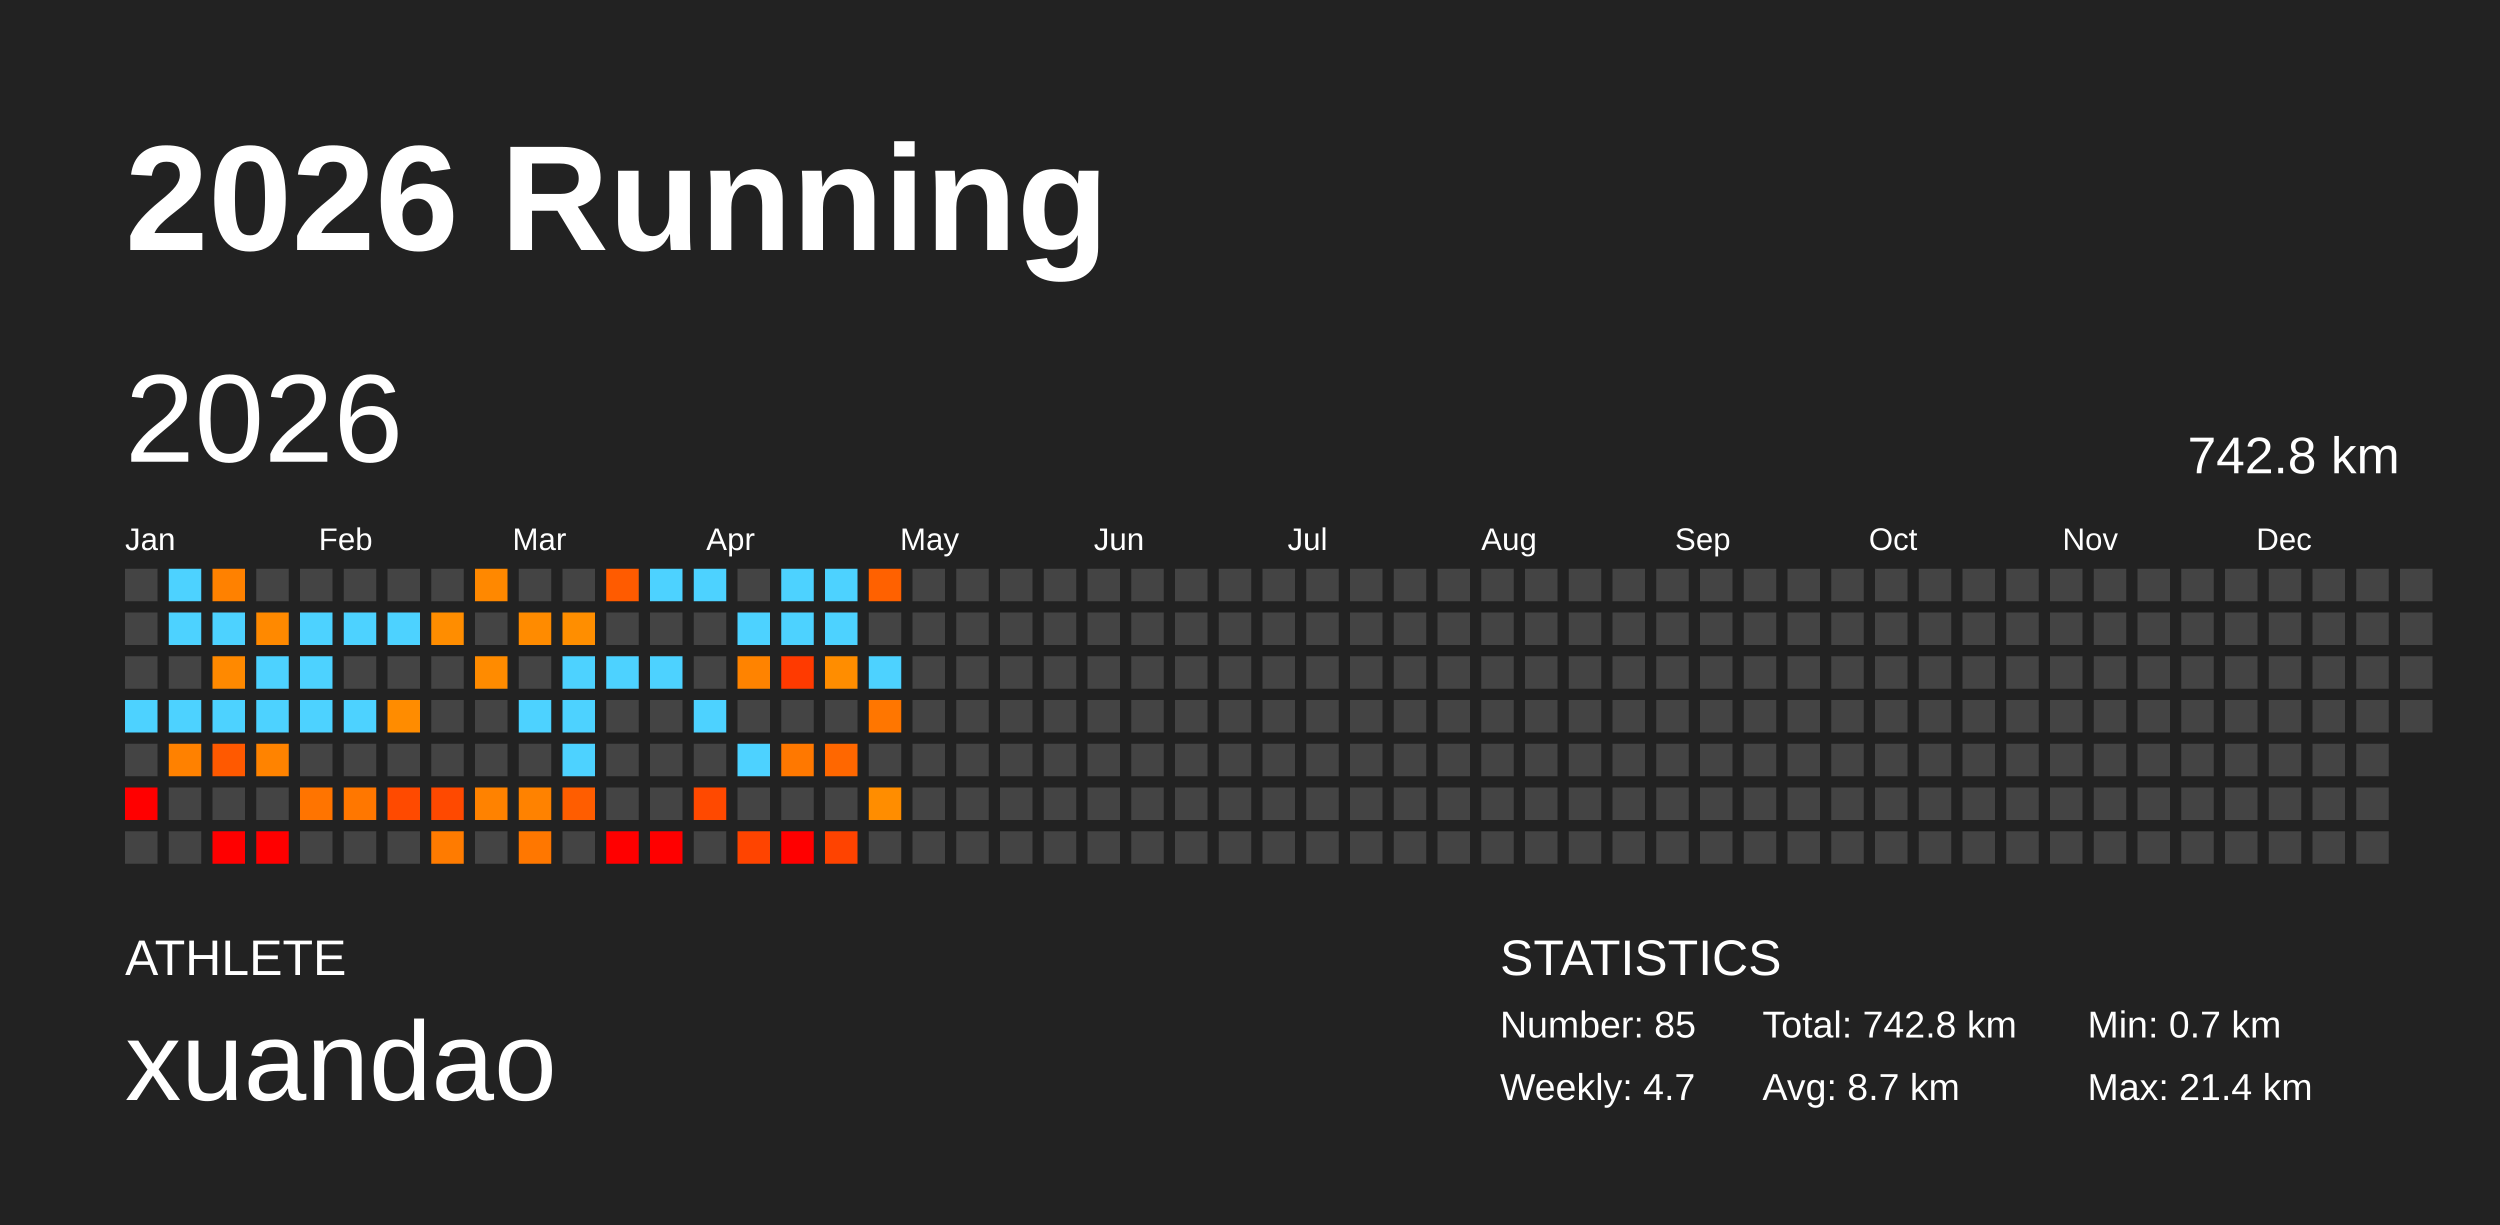
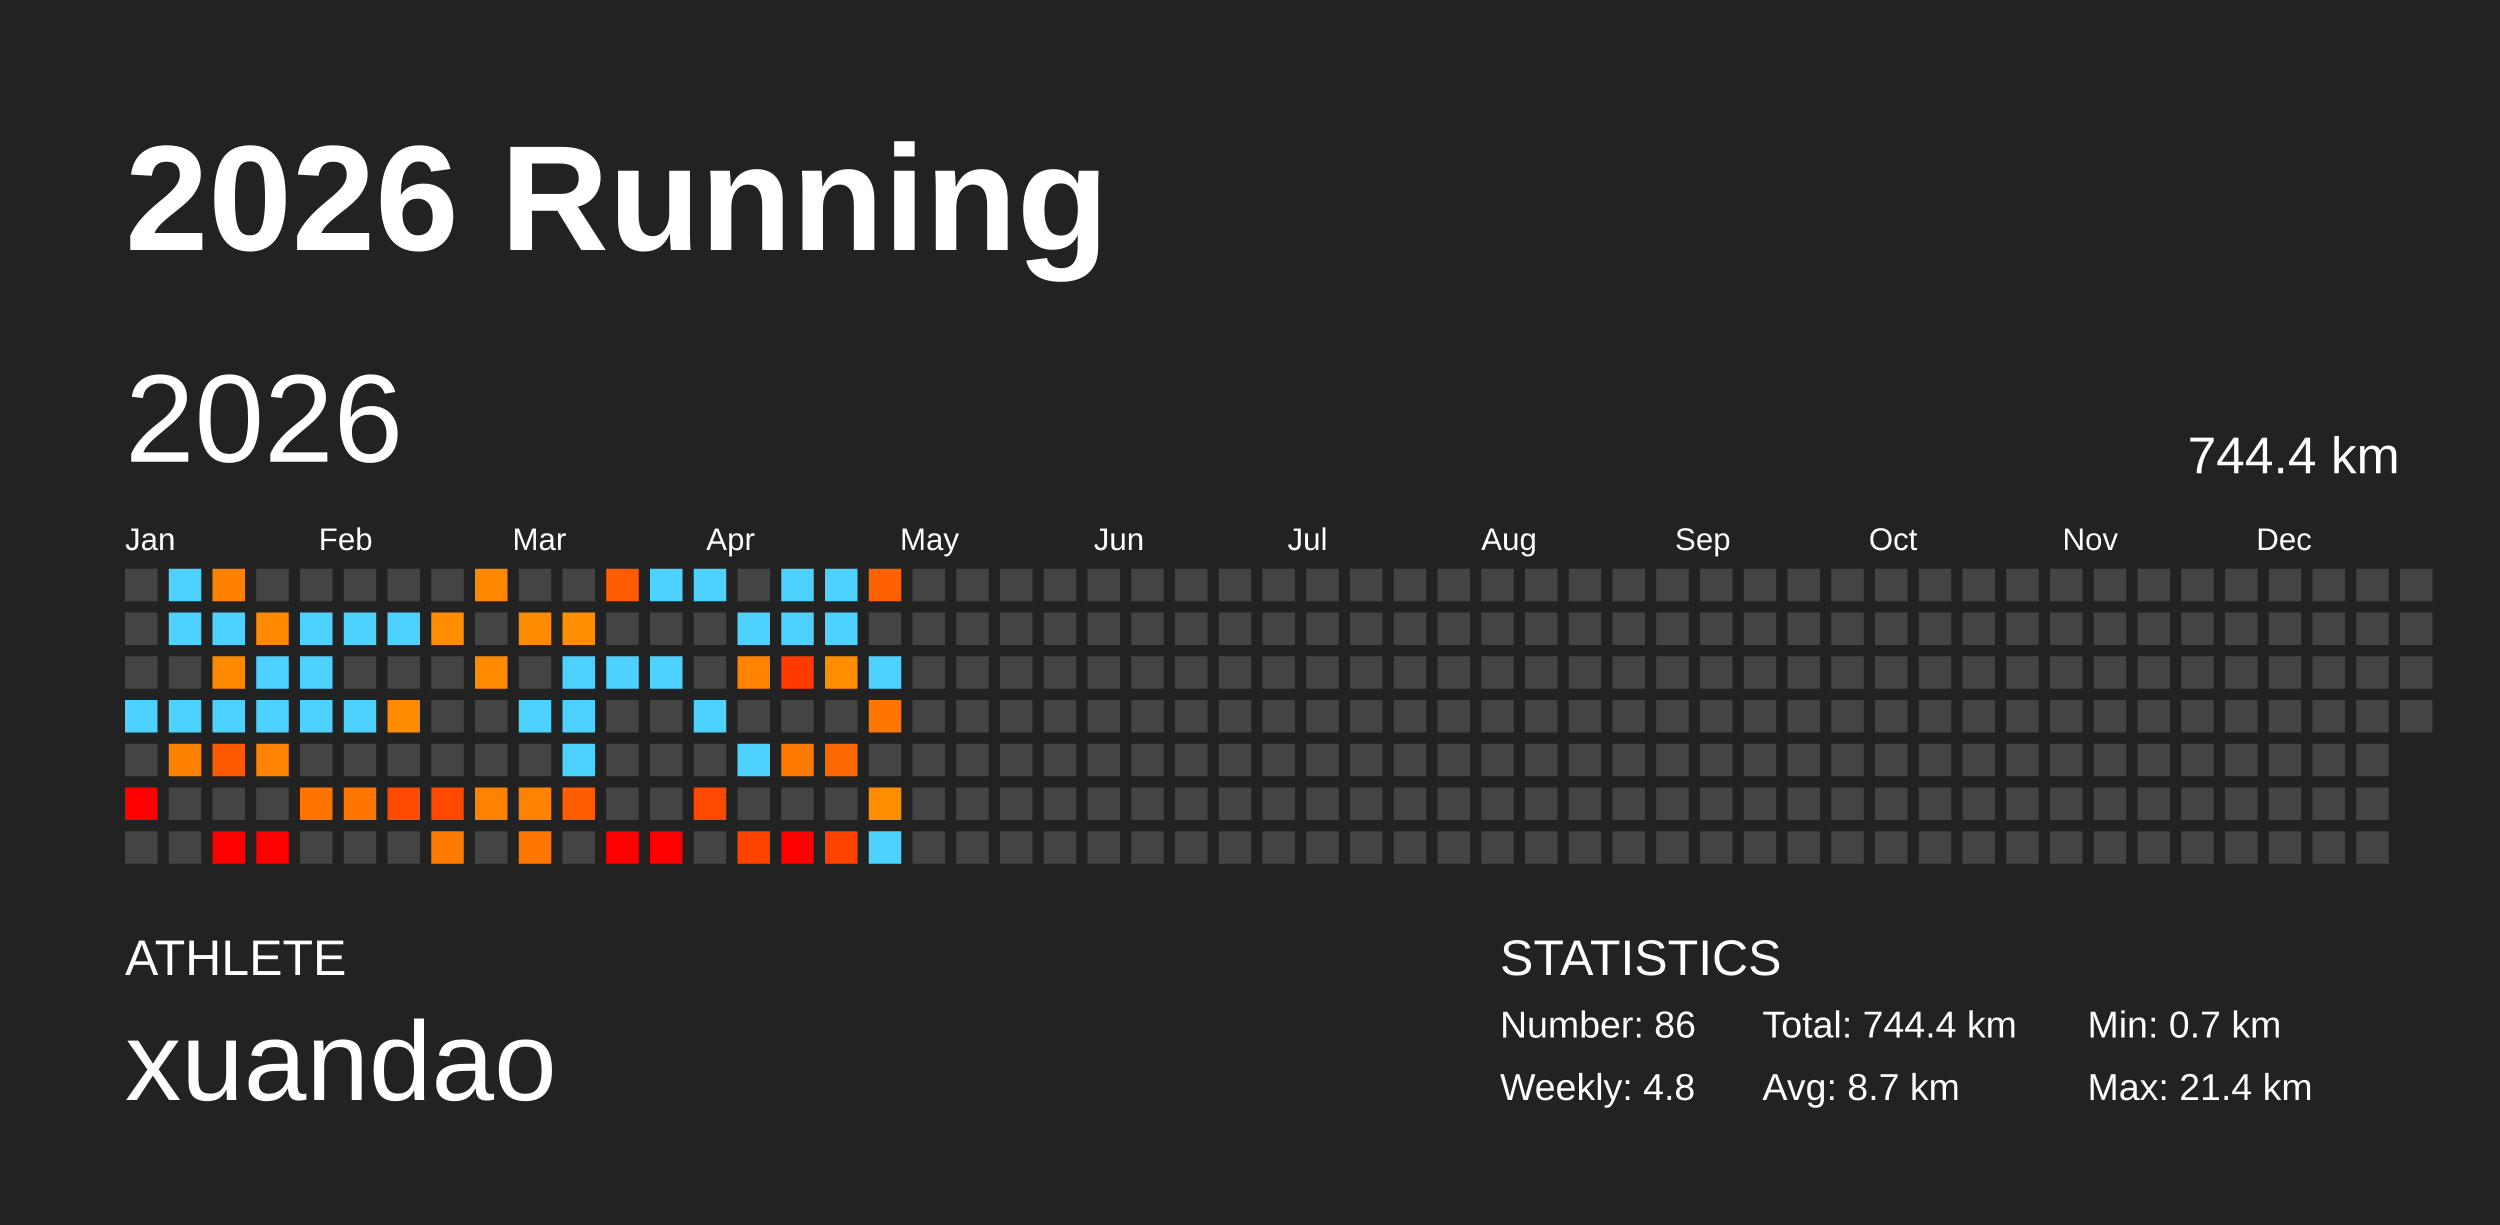
<svg xmlns="http://www.w3.org/2000/svg" baseProfile="full" height="98mm" version="1.1" viewBox="0,0,200,98" width="200mm">
  <defs />
  <rect fill="#222222" height="98" width="200" x="0" y="0" />
  <text fill="#FFFFFF" style="font-size:12px; font-family:Arial; font-weight:bold;" x="10" y="20">2026 Running</text>
  <text fill="#FFFFFF" style="font-size:4px; font-family:Arial" x="10" y="78">ATHLETE</text>
  <text fill="#FFFFFF" style="font-size:9px; font-family:Arial" x="10" y="88">xuandao</text>
  <text fill="#FFFFFF" style="font-size:4px; font-family:Arial" x="120" y="78">STATISTICS</text>
-   <text fill="#FFFFFF" style="font-size:3px; font-family:Arial" x="120" y="83">Number: 85</text>
-   <text fill="#FFFFFF" style="font-size:3px; font-family:Arial" x="120" y="88">Weekly: 4.7</text>
-   <text fill="#FFFFFF" style="font-size:3px; font-family:Arial" x="141" y="83">Total: 742.8 km</text>
+   <text fill="#FFFFFF" style="font-size:3px; font-family:Arial" x="120" y="83">Number: 86</text>
+   <text fill="#FFFFFF" style="font-size:3px; font-family:Arial" x="120" y="88">Weekly: 4.8</text>
+   <text fill="#FFFFFF" style="font-size:3px; font-family:Arial" x="141" y="83">Total: 744.4 km</text>
  <text fill="#FFFFFF" style="font-size:3px; font-family:Arial" x="141" y="88">Avg: 8.7 km</text>
  <text fill="#FFFFFF" style="font-size:3px; font-family:Arial" x="167" y="83">Min: 0.7 km</text>
  <text fill="#FFFFFF" style="font-size:3px; font-family:Arial" x="167" y="88">Max: 21.4 km</text>
  <text dominant-baseline="hanging" fill="#FFFFFF" style="font-size:10.0px; font-family:Arial;" x="10" y="30">2026</text>
-   <text dominant-baseline="hanging" fill="#FFFFFF" style="font-size:4.125px; font-family:Arial;" x="175" y="35">742.8 km</text>
+   <text dominant-baseline="hanging" fill="#FFFFFF" style="font-size:4.125px; font-family:Arial;" x="175" y="35">744.4 km</text>
  <text fill="#FFFFFF" style="font-size:2.5px; font-family:Arial" x="10.0" y="44">Jan</text>
  <text fill="#FFFFFF" style="font-size:2.5px; font-family:Arial" x="25.5" y="44">Feb</text>
  <text fill="#FFFFFF" style="font-size:2.5px; font-family:Arial" x="41.0" y="44">Mar</text>
  <text fill="#FFFFFF" style="font-size:2.5px; font-family:Arial" x="56.5" y="44">Apr</text>
  <text fill="#FFFFFF" style="font-size:2.5px; font-family:Arial" x="72.0" y="44">May</text>
  <text fill="#FFFFFF" style="font-size:2.5px; font-family:Arial" x="87.5" y="44">Jun</text>
  <text fill="#FFFFFF" style="font-size:2.5px; font-family:Arial" x="103.0" y="44">Jul</text>
  <text fill="#FFFFFF" style="font-size:2.5px; font-family:Arial" x="118.5" y="44">Aug</text>
  <text fill="#FFFFFF" style="font-size:2.5px; font-family:Arial" x="134.0" y="44">Sep</text>
  <text fill="#FFFFFF" style="font-size:2.5px; font-family:Arial" x="149.5" y="44">Oct</text>
  <text fill="#FFFFFF" style="font-size:2.5px; font-family:Arial" x="165.0" y="44">Nov</text>
  <text fill="#FFFFFF" style="font-size:2.5px; font-family:Arial" x="180.5" y="44">Dec</text>
  <rect fill="#444444" height="2.6" width="2.6" x="10.0" y="45.5" />
  <rect fill="#444444" height="2.6" width="2.6" x="10.0" y="49.0" />
  <rect fill="#444444" height="2.6" width="2.6" x="10.0" y="52.5" />
  <rect fill="#4dd2ff" height="2.6" width="2.6" x="10.0" y="56.0" />
  <rect fill="#444444" height="2.6" width="2.6" x="10.0" y="59.5" />
  <rect fill="red" height="2.6" width="2.6" x="10.0" y="63.0" />
  <rect fill="#444444" height="2.6" width="2.6" x="10.0" y="66.5" />
  <rect fill="#4dd2ff" height="2.6" width="2.6" x="13.5" y="45.5" />
  <rect fill="#4dd2ff" height="2.6" width="2.6" x="13.5" y="49.0" />
  <rect fill="#444444" height="2.6" width="2.6" x="13.5" y="52.5" />
  <rect fill="#4dd2ff" height="2.6" width="2.6" x="13.5" y="56.0" />
  <rect fill="#ff8100" height="2.6" width="2.6" x="13.5" y="59.5" />
  <rect fill="#444444" height="2.6" width="2.6" x="13.5" y="63.0" />
  <rect fill="#444444" height="2.6" width="2.6" x="13.5" y="66.5" />
  <rect fill="#ff8100" height="2.6" width="2.6" x="17.0" y="45.5" />
  <rect fill="#4dd2ff" height="2.6" width="2.6" x="17.0" y="49.0" />
  <rect fill="#ff8900" height="2.6" width="2.6" x="17.0" y="52.5" />
  <rect fill="#4dd2ff" height="2.6" width="2.6" x="17.0" y="56.0" />
  <rect fill="#ff5900" height="2.6" width="2.6" x="17.0" y="59.5" />
  <rect fill="#444444" height="2.6" width="2.6" x="17.0" y="63.0" />
  <rect fill="red" height="2.6" width="2.6" x="17.0" y="66.5" />
  <rect fill="#444444" height="2.6" width="2.6" x="20.5" y="45.5" />
  <rect fill="#ff8900" height="2.6" width="2.6" x="20.5" y="49.0" />
  <rect fill="#4dd2ff" height="2.6" width="2.6" x="20.5" y="52.5" />
  <rect fill="#4dd2ff" height="2.6" width="2.6" x="20.5" y="56.0" />
  <rect fill="#ff8300" height="2.6" width="2.6" x="20.5" y="59.5" />
  <rect fill="#444444" height="2.6" width="2.6" x="20.5" y="63.0" />
  <rect fill="red" height="2.6" width="2.6" x="20.5" y="66.5" />
  <rect fill="#444444" height="2.6" width="2.6" x="24.0" y="45.5" />
  <rect fill="#4dd2ff" height="2.6" width="2.6" x="24.0" y="49.0" />
  <rect fill="#4dd2ff" height="2.6" width="2.6" x="24.0" y="52.5" />
  <rect fill="#4dd2ff" height="2.6" width="2.6" x="24.0" y="56.0" />
  <rect fill="#444444" height="2.6" width="2.6" x="24.0" y="59.5" />
  <rect fill="#ff7400" height="2.6" width="2.6" x="24.0" y="63.0" />
  <rect fill="#444444" height="2.6" width="2.6" x="24.0" y="66.5" />
  <rect fill="#444444" height="2.6" width="2.6" x="27.5" y="45.5" />
  <rect fill="#4dd2ff" height="2.6" width="2.6" x="27.5" y="49.0" />
  <rect fill="#444444" height="2.6" width="2.6" x="27.5" y="52.5" />
  <rect fill="#4dd2ff" height="2.6" width="2.6" x="27.5" y="56.0" />
  <rect fill="#444444" height="2.6" width="2.6" x="27.5" y="59.5" />
  <rect fill="#ff7700" height="2.6" width="2.6" x="27.5" y="63.0" />
  <rect fill="#444444" height="2.6" width="2.6" x="27.5" y="66.5" />
  <rect fill="#444444" height="2.6" width="2.6" x="31.0" y="45.5" />
  <rect fill="#4dd2ff" height="2.6" width="2.6" x="31.0" y="49.0" />
  <rect fill="#444444" height="2.6" width="2.6" x="31.0" y="52.5" />
  <rect fill="#ff8c00" height="2.6" width="2.6" x="31.0" y="56.0" />
  <rect fill="#444444" height="2.6" width="2.6" x="31.0" y="59.5" />
  <rect fill="#ff4a00" height="2.6" width="2.6" x="31.0" y="63.0" />
  <rect fill="#444444" height="2.6" width="2.6" x="31.0" y="66.5" />
  <rect fill="#444444" height="2.6" width="2.6" x="34.5" y="45.5" />
  <rect fill="#ff8d00" height="2.6" width="2.6" x="34.5" y="49.0" />
  <rect fill="#444444" height="2.6" width="2.6" x="34.5" y="52.5" />
  <rect fill="#444444" height="2.6" width="2.6" x="34.5" y="56.0" />
  <rect fill="#444444" height="2.6" width="2.6" x="34.5" y="59.5" />
  <rect fill="#ff4900" height="2.6" width="2.6" x="34.5" y="63.0" />
  <rect fill="#ff7b00" height="2.6" width="2.6" x="34.5" y="66.5" />
  <rect fill="#ff8800" height="2.6" width="2.6" x="38.0" y="45.5" />
  <rect fill="#444444" height="2.6" width="2.6" x="38.0" y="49.0" />
  <rect fill="#ff8b00" height="2.6" width="2.6" x="38.0" y="52.5" />
  <rect fill="#444444" height="2.6" width="2.6" x="38.0" y="56.0" />
  <rect fill="#444444" height="2.6" width="2.6" x="38.0" y="59.5" />
  <rect fill="#ff8200" height="2.6" width="2.6" x="38.0" y="63.0" />
  <rect fill="#444444" height="2.6" width="2.6" x="38.0" y="66.5" />
  <rect fill="#444444" height="2.6" width="2.6" x="41.5" y="45.5" />
  <rect fill="#ff8b00" height="2.6" width="2.6" x="41.5" y="49.0" />
  <rect fill="#444444" height="2.6" width="2.6" x="41.5" y="52.5" />
  <rect fill="#4dd2ff" height="2.6" width="2.6" x="41.5" y="56.0" />
  <rect fill="#444444" height="2.6" width="2.6" x="41.5" y="59.5" />
  <rect fill="#ff8200" height="2.6" width="2.6" x="41.5" y="63.0" />
  <rect fill="#ff7700" height="2.6" width="2.6" x="41.5" y="66.5" />
  <rect fill="#444444" height="2.6" width="2.6" x="45.0" y="45.5" />
  <rect fill="#ff8e00" height="2.6" width="2.6" x="45.0" y="49.0" />
  <rect fill="#4dd2ff" height="2.6" width="2.6" x="45.0" y="52.5" />
  <rect fill="#4dd2ff" height="2.6" width="2.6" x="45.0" y="56.0" />
  <rect fill="#4dd2ff" height="2.6" width="2.6" x="45.0" y="59.5" />
  <rect fill="#ff5d00" height="2.6" width="2.6" x="45.0" y="63.0" />
  <rect fill="#444444" height="2.6" width="2.6" x="45.0" y="66.5" />
  <rect fill="#ff5b00" height="2.6" width="2.6" x="48.5" y="45.5" />
  <rect fill="#444444" height="2.6" width="2.6" x="48.5" y="49.0" />
  <rect fill="#4dd2ff" height="2.6" width="2.6" x="48.5" y="52.5" />
  <rect fill="#444444" height="2.6" width="2.6" x="48.5" y="56.0" />
  <rect fill="#444444" height="2.6" width="2.6" x="48.5" y="59.5" />
  <rect fill="#444444" height="2.6" width="2.6" x="48.5" y="63.0" />
  <rect fill="red" height="2.6" width="2.6" x="48.5" y="66.5" />
  <rect fill="#4dd2ff" height="2.6" width="2.6" x="52.0" y="45.5" />
  <rect fill="#444444" height="2.6" width="2.6" x="52.0" y="49.0" />
  <rect fill="#4dd2ff" height="2.6" width="2.6" x="52.0" y="52.5" />
  <rect fill="#444444" height="2.6" width="2.6" x="52.0" y="56.0" />
  <rect fill="#444444" height="2.6" width="2.6" x="52.0" y="59.5" />
  <rect fill="#444444" height="2.6" width="2.6" x="52.0" y="63.0" />
  <rect fill="red" height="2.6" width="2.6" x="52.0" y="66.5" />
  <rect fill="#4dd2ff" height="2.6" width="2.6" x="55.5" y="45.5" />
  <rect fill="#444444" height="2.6" width="2.6" x="55.5" y="49.0" />
  <rect fill="#444444" height="2.6" width="2.6" x="55.5" y="52.5" />
  <rect fill="#4dd2ff" height="2.6" width="2.6" x="55.5" y="56.0" />
  <rect fill="#444444" height="2.6" width="2.6" x="55.5" y="59.5" />
  <rect fill="#ff4900" height="2.6" width="2.6" x="55.5" y="63.0" />
  <rect fill="#444444" height="2.6" width="2.6" x="55.5" y="66.5" />
  <rect fill="#444444" height="2.6" width="2.6" x="59.0" y="45.5" />
  <rect fill="#4dd2ff" height="2.6" width="2.6" x="59.0" y="49.0" />
  <rect fill="#ff8300" height="2.6" width="2.6" x="59.0" y="52.5" />
  <rect fill="#444444" height="2.6" width="2.6" x="59.0" y="56.0" />
  <rect fill="#4dd2ff" height="2.6" width="2.6" x="59.0" y="59.5" />
  <rect fill="#444444" height="2.6" width="2.6" x="59.0" y="63.0" />
  <rect fill="#ff4400" height="2.6" width="2.6" x="59.0" y="66.5" />
  <rect fill="#4dd2ff" height="2.6" width="2.6" x="62.5" y="45.5" />
  <rect fill="#4dd2ff" height="2.6" width="2.6" x="62.5" y="49.0" />
  <rect fill="#ff3a00" height="2.6" width="2.6" x="62.5" y="52.5" />
  <rect fill="#444444" height="2.6" width="2.6" x="62.5" y="56.0" />
  <rect fill="#ff7800" height="2.6" width="2.6" x="62.5" y="59.5" />
  <rect fill="#444444" height="2.6" width="2.6" x="62.5" y="63.0" />
  <rect fill="red" height="2.6" width="2.6" x="62.5" y="66.5" />
  <rect fill="#4dd2ff" height="2.6" width="2.6" x="66.0" y="45.5" />
  <rect fill="#4dd2ff" height="2.6" width="2.6" x="66.0" y="49.0" />
  <rect fill="#ff8d00" height="2.6" width="2.6" x="66.0" y="52.5" />
  <rect fill="#444444" height="2.6" width="2.6" x="66.0" y="56.0" />
  <rect fill="#ff6700" height="2.6" width="2.6" x="66.0" y="59.5" />
  <rect fill="#444444" height="2.6" width="2.6" x="66.0" y="63.0" />
  <rect fill="#ff4300" height="2.6" width="2.6" x="66.0" y="66.5" />
  <rect fill="#ff6100" height="2.6" width="2.6" x="69.5" y="45.5" />
  <rect fill="#444444" height="2.6" width="2.6" x="69.5" y="49.0" />
  <rect fill="#4dd2ff" height="2.6" width="2.6" x="69.5" y="52.5" />
  <rect fill="#ff7600" height="2.6" width="2.6" x="69.5" y="56.0" />
  <rect fill="#444444" height="2.6" width="2.6" x="69.5" y="59.5" />
  <rect fill="#ff8d00" height="2.6" width="2.6" x="69.5" y="63.0" />
-   <rect fill="#444444" height="2.6" width="2.6" x="69.5" y="66.5" />
+   <rect fill="#4dd2ff" height="2.6" width="2.6" x="69.5" y="66.5" />
  <rect fill="#444444" height="2.6" width="2.6" x="73.0" y="45.5" />
  <rect fill="#444444" height="2.6" width="2.6" x="73.0" y="49.0" />
  <rect fill="#444444" height="2.6" width="2.6" x="73.0" y="52.5" />
  <rect fill="#444444" height="2.6" width="2.6" x="73.0" y="56.0" />
  <rect fill="#444444" height="2.6" width="2.6" x="73.0" y="59.5" />
  <rect fill="#444444" height="2.6" width="2.6" x="73.0" y="63.0" />
  <rect fill="#444444" height="2.6" width="2.6" x="73.0" y="66.5" />
  <rect fill="#444444" height="2.6" width="2.6" x="76.5" y="45.5" />
  <rect fill="#444444" height="2.6" width="2.6" x="76.5" y="49.0" />
  <rect fill="#444444" height="2.6" width="2.6" x="76.5" y="52.5" />
  <rect fill="#444444" height="2.6" width="2.6" x="76.5" y="56.0" />
  <rect fill="#444444" height="2.6" width="2.6" x="76.5" y="59.5" />
  <rect fill="#444444" height="2.6" width="2.6" x="76.5" y="63.0" />
  <rect fill="#444444" height="2.6" width="2.6" x="76.5" y="66.5" />
  <rect fill="#444444" height="2.6" width="2.6" x="80.0" y="45.5" />
  <rect fill="#444444" height="2.6" width="2.6" x="80.0" y="49.0" />
  <rect fill="#444444" height="2.6" width="2.6" x="80.0" y="52.5" />
  <rect fill="#444444" height="2.6" width="2.6" x="80.0" y="56.0" />
  <rect fill="#444444" height="2.6" width="2.6" x="80.0" y="59.5" />
  <rect fill="#444444" height="2.6" width="2.6" x="80.0" y="63.0" />
  <rect fill="#444444" height="2.6" width="2.6" x="80.0" y="66.5" />
  <rect fill="#444444" height="2.6" width="2.6" x="83.5" y="45.5" />
  <rect fill="#444444" height="2.6" width="2.6" x="83.5" y="49.0" />
  <rect fill="#444444" height="2.6" width="2.6" x="83.5" y="52.5" />
  <rect fill="#444444" height="2.6" width="2.6" x="83.5" y="56.0" />
  <rect fill="#444444" height="2.6" width="2.6" x="83.5" y="59.5" />
  <rect fill="#444444" height="2.6" width="2.6" x="83.5" y="63.0" />
  <rect fill="#444444" height="2.6" width="2.6" x="83.5" y="66.5" />
  <rect fill="#444444" height="2.6" width="2.6" x="87.0" y="45.5" />
  <rect fill="#444444" height="2.6" width="2.6" x="87.0" y="49.0" />
  <rect fill="#444444" height="2.6" width="2.6" x="87.0" y="52.5" />
  <rect fill="#444444" height="2.6" width="2.6" x="87.0" y="56.0" />
  <rect fill="#444444" height="2.6" width="2.6" x="87.0" y="59.5" />
  <rect fill="#444444" height="2.6" width="2.6" x="87.0" y="63.0" />
  <rect fill="#444444" height="2.6" width="2.6" x="87.0" y="66.5" />
  <rect fill="#444444" height="2.6" width="2.6" x="90.5" y="45.5" />
  <rect fill="#444444" height="2.6" width="2.6" x="90.5" y="49.0" />
  <rect fill="#444444" height="2.6" width="2.6" x="90.5" y="52.5" />
  <rect fill="#444444" height="2.6" width="2.6" x="90.5" y="56.0" />
  <rect fill="#444444" height="2.6" width="2.6" x="90.5" y="59.5" />
  <rect fill="#444444" height="2.6" width="2.6" x="90.5" y="63.0" />
  <rect fill="#444444" height="2.6" width="2.6" x="90.5" y="66.5" />
  <rect fill="#444444" height="2.6" width="2.6" x="94.0" y="45.5" />
  <rect fill="#444444" height="2.6" width="2.6" x="94.0" y="49.0" />
  <rect fill="#444444" height="2.6" width="2.6" x="94.0" y="52.5" />
  <rect fill="#444444" height="2.6" width="2.6" x="94.0" y="56.0" />
  <rect fill="#444444" height="2.6" width="2.6" x="94.0" y="59.5" />
  <rect fill="#444444" height="2.6" width="2.6" x="94.0" y="63.0" />
  <rect fill="#444444" height="2.6" width="2.6" x="94.0" y="66.5" />
  <rect fill="#444444" height="2.6" width="2.6" x="97.5" y="45.5" />
  <rect fill="#444444" height="2.6" width="2.6" x="97.5" y="49.0" />
  <rect fill="#444444" height="2.6" width="2.6" x="97.5" y="52.5" />
  <rect fill="#444444" height="2.6" width="2.6" x="97.5" y="56.0" />
  <rect fill="#444444" height="2.6" width="2.6" x="97.5" y="59.5" />
  <rect fill="#444444" height="2.6" width="2.6" x="97.5" y="63.0" />
  <rect fill="#444444" height="2.6" width="2.6" x="97.5" y="66.5" />
  <rect fill="#444444" height="2.6" width="2.6" x="101.0" y="45.5" />
  <rect fill="#444444" height="2.6" width="2.6" x="101.0" y="49.0" />
  <rect fill="#444444" height="2.6" width="2.6" x="101.0" y="52.5" />
  <rect fill="#444444" height="2.6" width="2.6" x="101.0" y="56.0" />
  <rect fill="#444444" height="2.6" width="2.6" x="101.0" y="59.5" />
  <rect fill="#444444" height="2.6" width="2.6" x="101.0" y="63.0" />
  <rect fill="#444444" height="2.6" width="2.6" x="101.0" y="66.5" />
  <rect fill="#444444" height="2.6" width="2.6" x="104.5" y="45.5" />
  <rect fill="#444444" height="2.6" width="2.6" x="104.5" y="49.0" />
  <rect fill="#444444" height="2.6" width="2.6" x="104.5" y="52.5" />
  <rect fill="#444444" height="2.6" width="2.6" x="104.5" y="56.0" />
  <rect fill="#444444" height="2.6" width="2.6" x="104.5" y="59.5" />
  <rect fill="#444444" height="2.6" width="2.6" x="104.5" y="63.0" />
  <rect fill="#444444" height="2.6" width="2.6" x="104.5" y="66.5" />
  <rect fill="#444444" height="2.6" width="2.6" x="108.0" y="45.5" />
  <rect fill="#444444" height="2.6" width="2.6" x="108.0" y="49.0" />
  <rect fill="#444444" height="2.6" width="2.6" x="108.0" y="52.5" />
  <rect fill="#444444" height="2.6" width="2.6" x="108.0" y="56.0" />
  <rect fill="#444444" height="2.6" width="2.6" x="108.0" y="59.5" />
  <rect fill="#444444" height="2.6" width="2.6" x="108.0" y="63.0" />
  <rect fill="#444444" height="2.6" width="2.6" x="108.0" y="66.5" />
  <rect fill="#444444" height="2.6" width="2.6" x="111.5" y="45.5" />
  <rect fill="#444444" height="2.6" width="2.6" x="111.5" y="49.0" />
  <rect fill="#444444" height="2.6" width="2.6" x="111.5" y="52.5" />
  <rect fill="#444444" height="2.6" width="2.6" x="111.5" y="56.0" />
  <rect fill="#444444" height="2.6" width="2.6" x="111.5" y="59.5" />
  <rect fill="#444444" height="2.6" width="2.6" x="111.5" y="63.0" />
  <rect fill="#444444" height="2.6" width="2.6" x="111.5" y="66.5" />
  <rect fill="#444444" height="2.6" width="2.6" x="115.0" y="45.5" />
  <rect fill="#444444" height="2.6" width="2.6" x="115.0" y="49.0" />
  <rect fill="#444444" height="2.6" width="2.6" x="115.0" y="52.5" />
  <rect fill="#444444" height="2.6" width="2.6" x="115.0" y="56.0" />
  <rect fill="#444444" height="2.6" width="2.6" x="115.0" y="59.5" />
  <rect fill="#444444" height="2.6" width="2.6" x="115.0" y="63.0" />
  <rect fill="#444444" height="2.6" width="2.6" x="115.0" y="66.5" />
  <rect fill="#444444" height="2.6" width="2.6" x="118.5" y="45.5" />
  <rect fill="#444444" height="2.6" width="2.6" x="118.5" y="49.0" />
  <rect fill="#444444" height="2.6" width="2.6" x="118.5" y="52.5" />
  <rect fill="#444444" height="2.6" width="2.6" x="118.5" y="56.0" />
  <rect fill="#444444" height="2.6" width="2.6" x="118.5" y="59.5" />
  <rect fill="#444444" height="2.6" width="2.6" x="118.5" y="63.0" />
  <rect fill="#444444" height="2.6" width="2.6" x="118.5" y="66.5" />
  <rect fill="#444444" height="2.6" width="2.6" x="122.0" y="45.5" />
  <rect fill="#444444" height="2.6" width="2.6" x="122.0" y="49.0" />
  <rect fill="#444444" height="2.6" width="2.6" x="122.0" y="52.5" />
  <rect fill="#444444" height="2.6" width="2.6" x="122.0" y="56.0" />
  <rect fill="#444444" height="2.6" width="2.6" x="122.0" y="59.5" />
  <rect fill="#444444" height="2.6" width="2.6" x="122.0" y="63.0" />
  <rect fill="#444444" height="2.6" width="2.6" x="122.0" y="66.5" />
  <rect fill="#444444" height="2.6" width="2.6" x="125.5" y="45.5" />
  <rect fill="#444444" height="2.6" width="2.6" x="125.5" y="49.0" />
  <rect fill="#444444" height="2.6" width="2.6" x="125.5" y="52.5" />
  <rect fill="#444444" height="2.6" width="2.6" x="125.5" y="56.0" />
  <rect fill="#444444" height="2.6" width="2.6" x="125.5" y="59.5" />
  <rect fill="#444444" height="2.6" width="2.6" x="125.5" y="63.0" />
  <rect fill="#444444" height="2.6" width="2.6" x="125.5" y="66.5" />
  <rect fill="#444444" height="2.6" width="2.6" x="129.0" y="45.5" />
  <rect fill="#444444" height="2.6" width="2.6" x="129.0" y="49.0" />
  <rect fill="#444444" height="2.6" width="2.6" x="129.0" y="52.5" />
  <rect fill="#444444" height="2.6" width="2.6" x="129.0" y="56.0" />
  <rect fill="#444444" height="2.6" width="2.6" x="129.0" y="59.5" />
  <rect fill="#444444" height="2.6" width="2.6" x="129.0" y="63.0" />
  <rect fill="#444444" height="2.6" width="2.6" x="129.0" y="66.5" />
  <rect fill="#444444" height="2.6" width="2.6" x="132.5" y="45.5" />
  <rect fill="#444444" height="2.6" width="2.6" x="132.5" y="49.0" />
  <rect fill="#444444" height="2.6" width="2.6" x="132.5" y="52.5" />
  <rect fill="#444444" height="2.6" width="2.6" x="132.5" y="56.0" />
  <rect fill="#444444" height="2.6" width="2.6" x="132.5" y="59.5" />
  <rect fill="#444444" height="2.6" width="2.6" x="132.5" y="63.0" />
  <rect fill="#444444" height="2.6" width="2.6" x="132.5" y="66.5" />
  <rect fill="#444444" height="2.6" width="2.6" x="136.0" y="45.5" />
  <rect fill="#444444" height="2.6" width="2.6" x="136.0" y="49.0" />
  <rect fill="#444444" height="2.6" width="2.6" x="136.0" y="52.5" />
  <rect fill="#444444" height="2.6" width="2.6" x="136.0" y="56.0" />
  <rect fill="#444444" height="2.6" width="2.6" x="136.0" y="59.5" />
  <rect fill="#444444" height="2.6" width="2.6" x="136.0" y="63.0" />
  <rect fill="#444444" height="2.6" width="2.6" x="136.0" y="66.5" />
  <rect fill="#444444" height="2.6" width="2.6" x="139.5" y="45.5" />
  <rect fill="#444444" height="2.6" width="2.6" x="139.5" y="49.0" />
  <rect fill="#444444" height="2.6" width="2.6" x="139.5" y="52.5" />
  <rect fill="#444444" height="2.6" width="2.6" x="139.5" y="56.0" />
  <rect fill="#444444" height="2.6" width="2.6" x="139.5" y="59.5" />
  <rect fill="#444444" height="2.6" width="2.6" x="139.5" y="63.0" />
  <rect fill="#444444" height="2.6" width="2.6" x="139.5" y="66.5" />
  <rect fill="#444444" height="2.6" width="2.6" x="143.0" y="45.5" />
  <rect fill="#444444" height="2.6" width="2.6" x="143.0" y="49.0" />
  <rect fill="#444444" height="2.6" width="2.6" x="143.0" y="52.5" />
  <rect fill="#444444" height="2.6" width="2.6" x="143.0" y="56.0" />
  <rect fill="#444444" height="2.6" width="2.6" x="143.0" y="59.5" />
  <rect fill="#444444" height="2.6" width="2.6" x="143.0" y="63.0" />
  <rect fill="#444444" height="2.6" width="2.6" x="143.0" y="66.5" />
  <rect fill="#444444" height="2.6" width="2.6" x="146.5" y="45.5" />
  <rect fill="#444444" height="2.6" width="2.6" x="146.5" y="49.0" />
  <rect fill="#444444" height="2.6" width="2.6" x="146.5" y="52.5" />
  <rect fill="#444444" height="2.6" width="2.6" x="146.5" y="56.0" />
  <rect fill="#444444" height="2.6" width="2.6" x="146.5" y="59.5" />
  <rect fill="#444444" height="2.6" width="2.6" x="146.5" y="63.0" />
  <rect fill="#444444" height="2.6" width="2.6" x="146.5" y="66.5" />
  <rect fill="#444444" height="2.6" width="2.6" x="150.0" y="45.5" />
  <rect fill="#444444" height="2.6" width="2.6" x="150.0" y="49.0" />
  <rect fill="#444444" height="2.6" width="2.6" x="150.0" y="52.5" />
  <rect fill="#444444" height="2.6" width="2.6" x="150.0" y="56.0" />
  <rect fill="#444444" height="2.6" width="2.6" x="150.0" y="59.5" />
  <rect fill="#444444" height="2.6" width="2.6" x="150.0" y="63.0" />
  <rect fill="#444444" height="2.6" width="2.6" x="150.0" y="66.5" />
  <rect fill="#444444" height="2.6" width="2.6" x="153.5" y="45.5" />
  <rect fill="#444444" height="2.6" width="2.6" x="153.5" y="49.0" />
  <rect fill="#444444" height="2.6" width="2.6" x="153.5" y="52.5" />
  <rect fill="#444444" height="2.6" width="2.6" x="153.5" y="56.0" />
  <rect fill="#444444" height="2.6" width="2.6" x="153.5" y="59.5" />
  <rect fill="#444444" height="2.6" width="2.6" x="153.5" y="63.0" />
  <rect fill="#444444" height="2.6" width="2.6" x="153.5" y="66.5" />
  <rect fill="#444444" height="2.6" width="2.6" x="157.0" y="45.5" />
  <rect fill="#444444" height="2.6" width="2.6" x="157.0" y="49.0" />
  <rect fill="#444444" height="2.6" width="2.6" x="157.0" y="52.5" />
  <rect fill="#444444" height="2.6" width="2.6" x="157.0" y="56.0" />
  <rect fill="#444444" height="2.6" width="2.6" x="157.0" y="59.5" />
  <rect fill="#444444" height="2.6" width="2.6" x="157.0" y="63.0" />
  <rect fill="#444444" height="2.6" width="2.6" x="157.0" y="66.5" />
  <rect fill="#444444" height="2.6" width="2.6" x="160.5" y="45.5" />
  <rect fill="#444444" height="2.6" width="2.6" x="160.5" y="49.0" />
  <rect fill="#444444" height="2.6" width="2.6" x="160.5" y="52.5" />
  <rect fill="#444444" height="2.6" width="2.6" x="160.5" y="56.0" />
  <rect fill="#444444" height="2.6" width="2.6" x="160.5" y="59.5" />
  <rect fill="#444444" height="2.6" width="2.6" x="160.5" y="63.0" />
  <rect fill="#444444" height="2.6" width="2.6" x="160.5" y="66.5" />
  <rect fill="#444444" height="2.6" width="2.6" x="164.0" y="45.5" />
  <rect fill="#444444" height="2.6" width="2.6" x="164.0" y="49.0" />
  <rect fill="#444444" height="2.6" width="2.6" x="164.0" y="52.5" />
  <rect fill="#444444" height="2.6" width="2.6" x="164.0" y="56.0" />
  <rect fill="#444444" height="2.6" width="2.6" x="164.0" y="59.5" />
  <rect fill="#444444" height="2.6" width="2.6" x="164.0" y="63.0" />
  <rect fill="#444444" height="2.6" width="2.6" x="164.0" y="66.5" />
  <rect fill="#444444" height="2.6" width="2.6" x="167.5" y="45.5" />
  <rect fill="#444444" height="2.6" width="2.6" x="167.5" y="49.0" />
  <rect fill="#444444" height="2.6" width="2.6" x="167.5" y="52.5" />
  <rect fill="#444444" height="2.6" width="2.6" x="167.5" y="56.0" />
  <rect fill="#444444" height="2.6" width="2.6" x="167.5" y="59.5" />
  <rect fill="#444444" height="2.6" width="2.6" x="167.5" y="63.0" />
  <rect fill="#444444" height="2.6" width="2.6" x="167.5" y="66.5" />
  <rect fill="#444444" height="2.6" width="2.6" x="171.0" y="45.5" />
  <rect fill="#444444" height="2.6" width="2.6" x="171.0" y="49.0" />
  <rect fill="#444444" height="2.6" width="2.6" x="171.0" y="52.5" />
  <rect fill="#444444" height="2.6" width="2.6" x="171.0" y="56.0" />
  <rect fill="#444444" height="2.6" width="2.6" x="171.0" y="59.5" />
  <rect fill="#444444" height="2.6" width="2.6" x="171.0" y="63.0" />
  <rect fill="#444444" height="2.6" width="2.6" x="171.0" y="66.5" />
  <rect fill="#444444" height="2.6" width="2.6" x="174.5" y="45.5" />
  <rect fill="#444444" height="2.6" width="2.6" x="174.5" y="49.0" />
  <rect fill="#444444" height="2.6" width="2.6" x="174.5" y="52.5" />
  <rect fill="#444444" height="2.6" width="2.6" x="174.5" y="56.0" />
  <rect fill="#444444" height="2.6" width="2.6" x="174.5" y="59.5" />
  <rect fill="#444444" height="2.6" width="2.6" x="174.5" y="63.0" />
  <rect fill="#444444" height="2.6" width="2.6" x="174.5" y="66.5" />
  <rect fill="#444444" height="2.6" width="2.6" x="178.0" y="45.5" />
  <rect fill="#444444" height="2.6" width="2.6" x="178.0" y="49.0" />
  <rect fill="#444444" height="2.6" width="2.6" x="178.0" y="52.5" />
  <rect fill="#444444" height="2.6" width="2.6" x="178.0" y="56.0" />
  <rect fill="#444444" height="2.6" width="2.6" x="178.0" y="59.5" />
  <rect fill="#444444" height="2.6" width="2.6" x="178.0" y="63.0" />
  <rect fill="#444444" height="2.6" width="2.6" x="178.0" y="66.5" />
  <rect fill="#444444" height="2.6" width="2.6" x="181.5" y="45.5" />
  <rect fill="#444444" height="2.6" width="2.6" x="181.5" y="49.0" />
  <rect fill="#444444" height="2.6" width="2.6" x="181.5" y="52.5" />
  <rect fill="#444444" height="2.6" width="2.6" x="181.5" y="56.0" />
  <rect fill="#444444" height="2.6" width="2.6" x="181.5" y="59.5" />
  <rect fill="#444444" height="2.6" width="2.6" x="181.5" y="63.0" />
  <rect fill="#444444" height="2.6" width="2.6" x="181.5" y="66.5" />
  <rect fill="#444444" height="2.6" width="2.6" x="185.0" y="45.5" />
  <rect fill="#444444" height="2.6" width="2.6" x="185.0" y="49.0" />
  <rect fill="#444444" height="2.6" width="2.6" x="185.0" y="52.5" />
  <rect fill="#444444" height="2.6" width="2.6" x="185.0" y="56.0" />
  <rect fill="#444444" height="2.6" width="2.6" x="185.0" y="59.5" />
  <rect fill="#444444" height="2.6" width="2.6" x="185.0" y="63.0" />
  <rect fill="#444444" height="2.6" width="2.6" x="185.0" y="66.5" />
  <rect fill="#444444" height="2.6" width="2.6" x="188.5" y="45.5" />
  <rect fill="#444444" height="2.6" width="2.6" x="188.5" y="49.0" />
  <rect fill="#444444" height="2.6" width="2.6" x="188.5" y="52.5" />
  <rect fill="#444444" height="2.6" width="2.6" x="188.5" y="56.0" />
  <rect fill="#444444" height="2.6" width="2.6" x="188.5" y="59.5" />
  <rect fill="#444444" height="2.6" width="2.6" x="188.5" y="63.0" />
  <rect fill="#444444" height="2.6" width="2.6" x="188.5" y="66.5" />
  <rect fill="#444444" height="2.6" width="2.6" x="192.0" y="45.5" />
  <rect fill="#444444" height="2.6" width="2.6" x="192.0" y="49.0" />
  <rect fill="#444444" height="2.6" width="2.6" x="192.0" y="52.5" />
  <rect fill="#444444" height="2.6" width="2.6" x="192.0" y="56.0" />
</svg>
